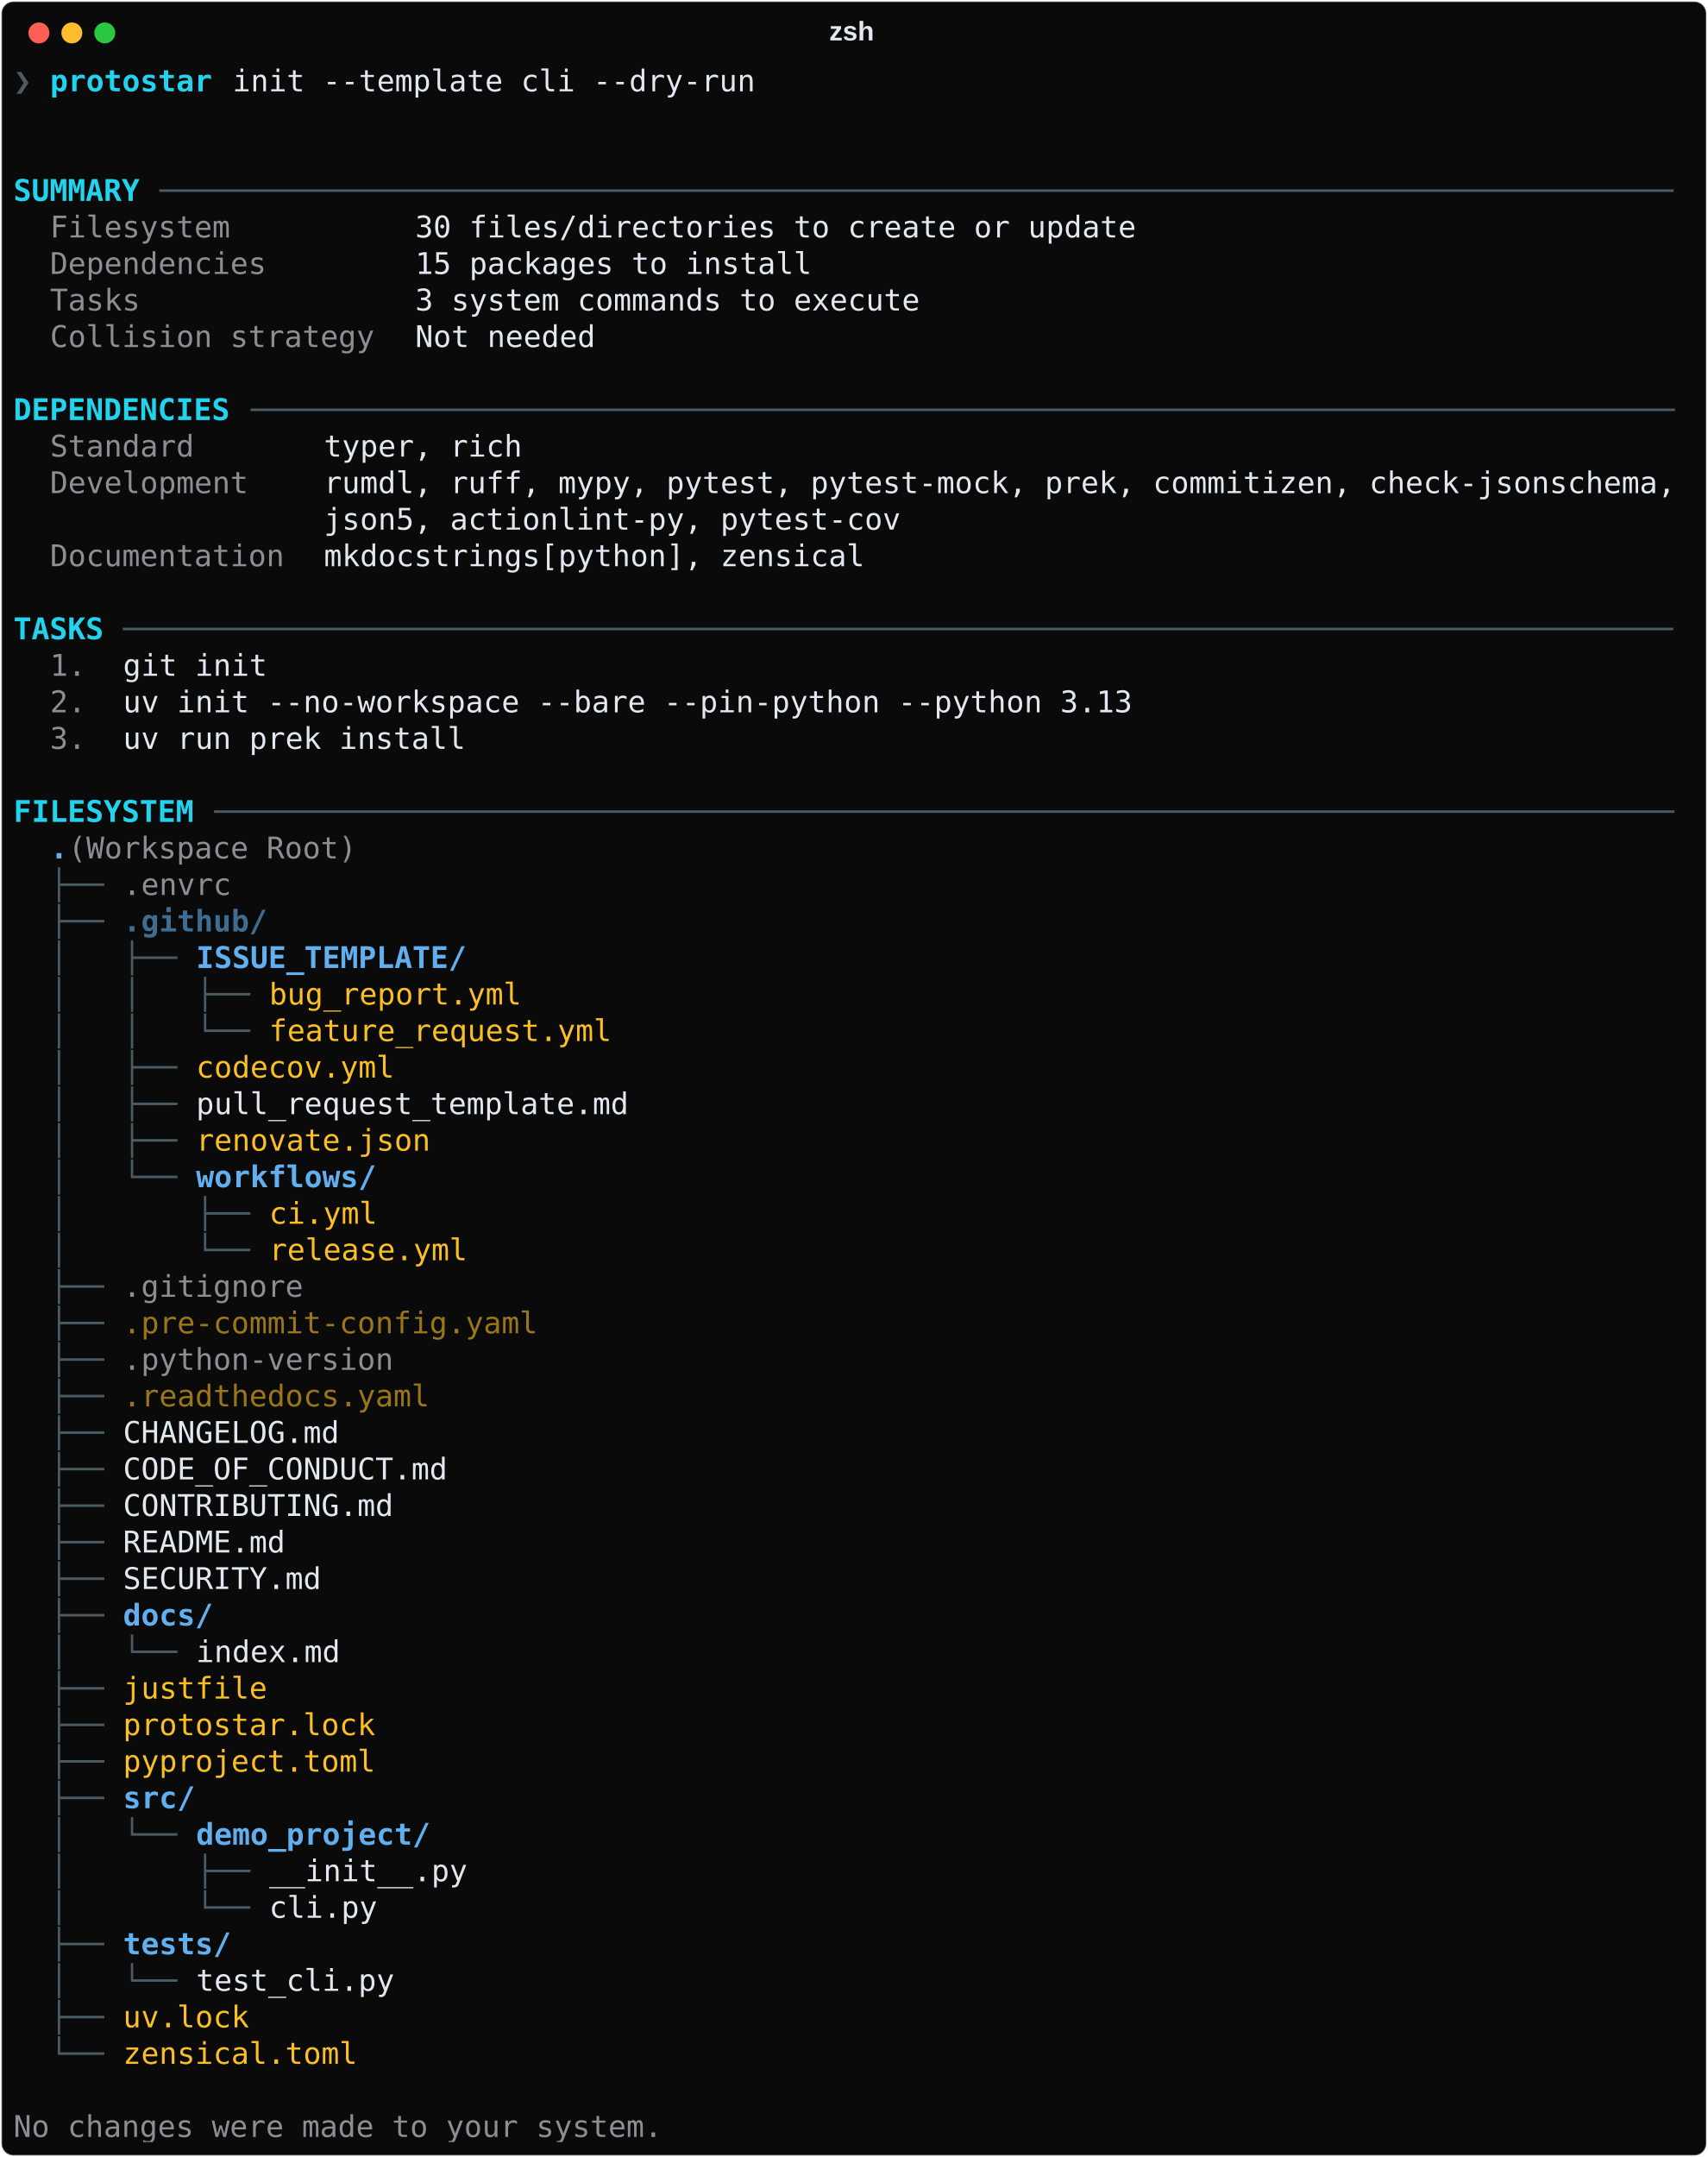
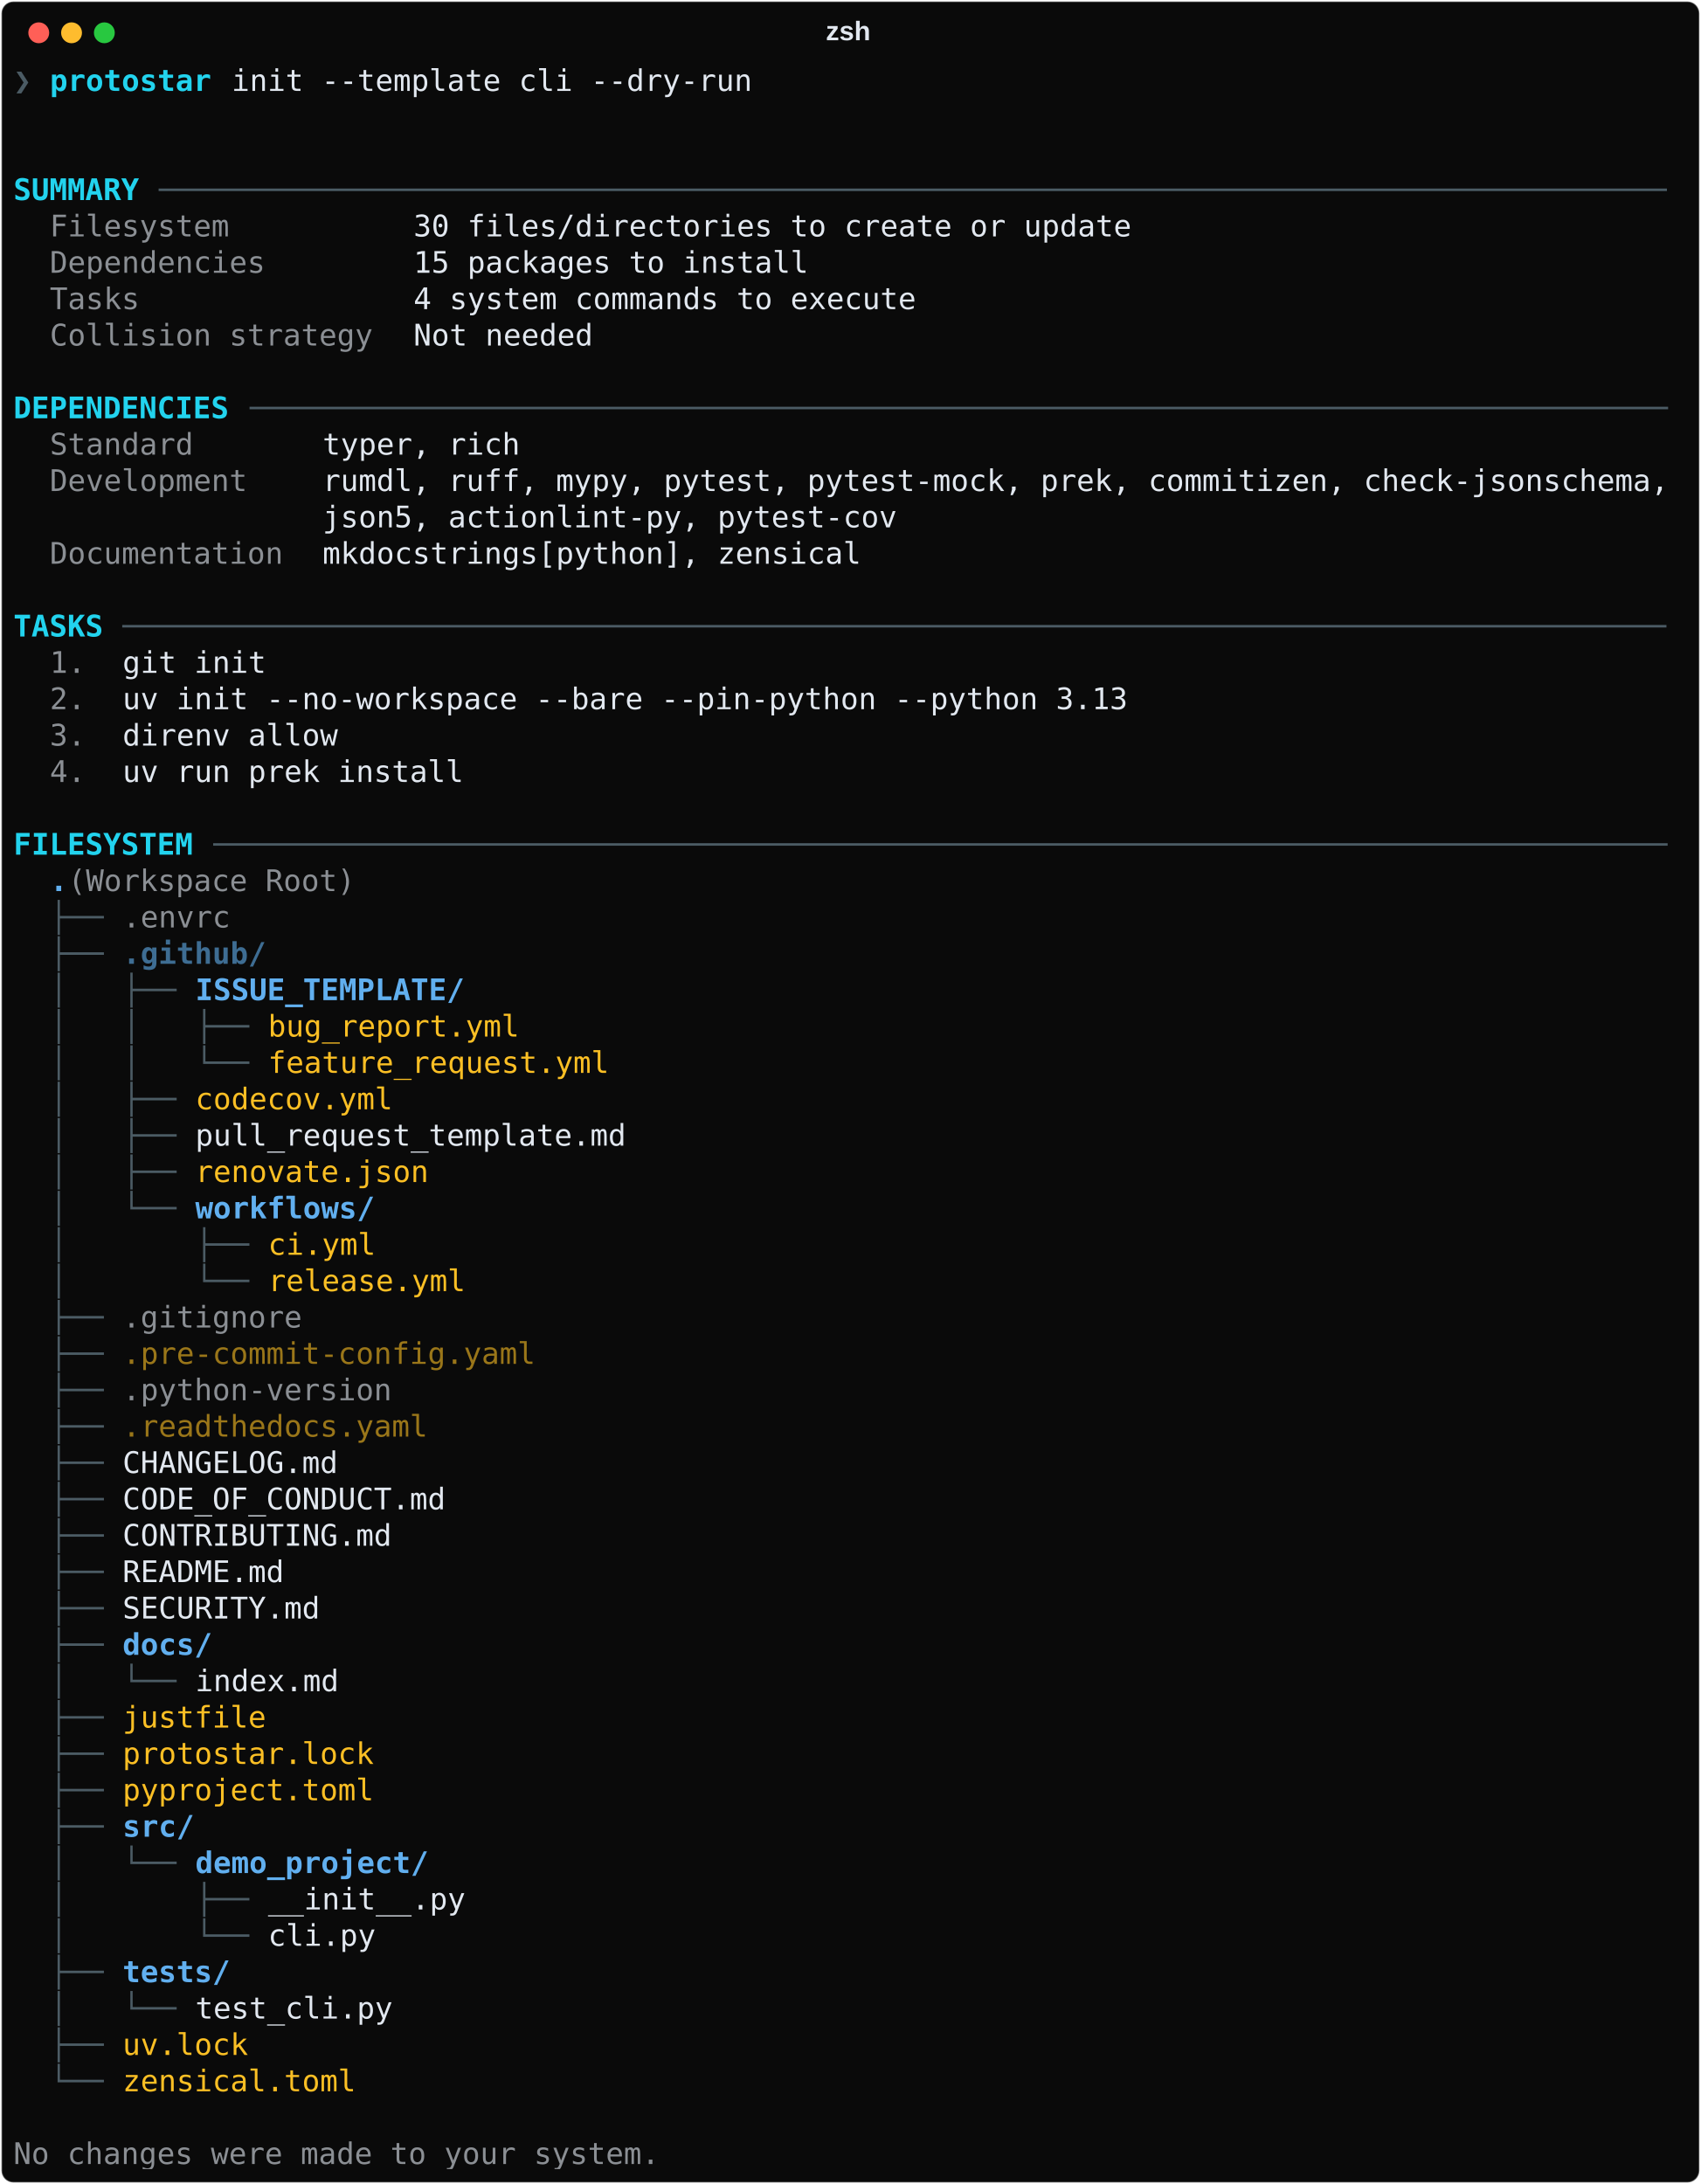
- <svg xmlns="http://www.w3.org/2000/svg" class="rich-terminal" viewBox="0 0 1141 1440.8">
+ <svg xmlns="http://www.w3.org/2000/svg" class="rich-terminal" viewBox="0 0 1141 1465.2">
  <style>

    @font-face {
        font-family: "Fira Code";
        src: local("FiraCode-Regular"),
                url("https://cdnjs.cloudflare.com/ajax/libs/firacode/6.2.0/woff2/FiraCode-Regular.woff2") format("woff2"),
                url("https://cdnjs.cloudflare.com/ajax/libs/firacode/6.2.0/woff/FiraCode-Regular.woff") format("woff");
        font-style: normal;
        font-weight: 400;
    }
    @font-face {
        font-family: "Fira Code";
        src: local("FiraCode-Bold"),
                url("https://cdnjs.cloudflare.com/ajax/libs/firacode/6.2.0/woff2/FiraCode-Bold.woff2") format("woff2"),
                url("https://cdnjs.cloudflare.com/ajax/libs/firacode/6.2.0/woff/FiraCode-Bold.woff") format("woff");
        font-style: bold;
        font-weight: 700;
    }

    .cli_dry_run-matrix {
        font-family: Fira Code, monospace;
        font-size: 20px;
        line-height: 24.4px;
        font-variant-east-asian: full-width;
    }

    .cli_dry_run-title {
        font-size: 18px;
        font-weight: bold;
        font-family: arial;
    }

    .cli_dry_run-r1 { fill: #4b5b64 }
.cli_dry_run-r2 { fill: #22d3ee;font-weight: bold }
.cli_dry_run-r3 { fill: #e2e8f0 }
.cli_dry_run-r4 { fill: #8b8f94 }
.cli_dry_run-r5 { fill: #61afef;font-weight: bold }
.cli_dry_run-r6 { fill: #3e6d93;font-weight: bold }
.cli_dry_run-r7 { fill: #fbbf24 }
.cli_dry_run-r8 { fill: #9a7619 }
    </style>
  <defs>
    <clipPath id="cli_dry_run-clip-terminal">
-       <rect x="0" y="0" width="1121.4" height="1389.8" />
+       <rect x="0" y="0" width="1121.4" height="1414.2" />
    </clipPath>
    <clipPath id="cli_dry_run-line-0">
      <rect x="0" y="1.5" width="1122.4" height="24.65" />
    </clipPath>
    <clipPath id="cli_dry_run-line-1">
      <rect x="0" y="25.9" width="1122.4" height="24.65" />
    </clipPath>
    <clipPath id="cli_dry_run-line-2">
      <rect x="0" y="50.3" width="1122.4" height="24.65" />
    </clipPath>
    <clipPath id="cli_dry_run-line-3">
      <rect x="0" y="74.7" width="1122.4" height="24.65" />
    </clipPath>
    <clipPath id="cli_dry_run-line-4">
      <rect x="0" y="99.1" width="1122.4" height="24.65" />
    </clipPath>
    <clipPath id="cli_dry_run-line-5">
      <rect x="0" y="123.5" width="1122.4" height="24.65" />
    </clipPath>
    <clipPath id="cli_dry_run-line-6">
      <rect x="0" y="147.9" width="1122.4" height="24.65" />
    </clipPath>
    <clipPath id="cli_dry_run-line-7">
      <rect x="0" y="172.3" width="1122.4" height="24.65" />
    </clipPath>
    <clipPath id="cli_dry_run-line-8">
      <rect x="0" y="196.7" width="1122.4" height="24.65" />
    </clipPath>
    <clipPath id="cli_dry_run-line-9">
      <rect x="0" y="221.1" width="1122.4" height="24.65" />
    </clipPath>
    <clipPath id="cli_dry_run-line-10">
      <rect x="0" y="245.5" width="1122.4" height="24.65" />
    </clipPath>
    <clipPath id="cli_dry_run-line-11">
      <rect x="0" y="269.9" width="1122.4" height="24.65" />
    </clipPath>
    <clipPath id="cli_dry_run-line-12">
      <rect x="0" y="294.3" width="1122.4" height="24.65" />
    </clipPath>
    <clipPath id="cli_dry_run-line-13">
      <rect x="0" y="318.7" width="1122.4" height="24.65" />
    </clipPath>
    <clipPath id="cli_dry_run-line-14">
      <rect x="0" y="343.1" width="1122.4" height="24.65" />
    </clipPath>
    <clipPath id="cli_dry_run-line-15">
      <rect x="0" y="367.5" width="1122.4" height="24.65" />
    </clipPath>
    <clipPath id="cli_dry_run-line-16">
      <rect x="0" y="391.9" width="1122.4" height="24.65" />
    </clipPath>
    <clipPath id="cli_dry_run-line-17">
      <rect x="0" y="416.3" width="1122.4" height="24.65" />
    </clipPath>
    <clipPath id="cli_dry_run-line-18">
      <rect x="0" y="440.7" width="1122.4" height="24.65" />
    </clipPath>
    <clipPath id="cli_dry_run-line-19">
      <rect x="0" y="465.1" width="1122.4" height="24.65" />
    </clipPath>
    <clipPath id="cli_dry_run-line-20">
      <rect x="0" y="489.5" width="1122.4" height="24.65" />
    </clipPath>
    <clipPath id="cli_dry_run-line-21">
      <rect x="0" y="513.9" width="1122.4" height="24.65" />
    </clipPath>
    <clipPath id="cli_dry_run-line-22">
      <rect x="0" y="538.3" width="1122.4" height="24.65" />
    </clipPath>
    <clipPath id="cli_dry_run-line-23">
      <rect x="0" y="562.7" width="1122.4" height="24.65" />
    </clipPath>
    <clipPath id="cli_dry_run-line-24">
      <rect x="0" y="587.1" width="1122.4" height="24.65" />
    </clipPath>
    <clipPath id="cli_dry_run-line-25">
      <rect x="0" y="611.5" width="1122.4" height="24.65" />
    </clipPath>
    <clipPath id="cli_dry_run-line-26">
      <rect x="0" y="635.9" width="1122.4" height="24.65" />
    </clipPath>
    <clipPath id="cli_dry_run-line-27">
      <rect x="0" y="660.3" width="1122.4" height="24.65" />
    </clipPath>
    <clipPath id="cli_dry_run-line-28">
      <rect x="0" y="684.7" width="1122.4" height="24.65" />
    </clipPath>
    <clipPath id="cli_dry_run-line-29">
      <rect x="0" y="709.1" width="1122.4" height="24.65" />
    </clipPath>
    <clipPath id="cli_dry_run-line-30">
      <rect x="0" y="733.5" width="1122.4" height="24.65" />
    </clipPath>
    <clipPath id="cli_dry_run-line-31">
      <rect x="0" y="757.9" width="1122.4" height="24.65" />
    </clipPath>
    <clipPath id="cli_dry_run-line-32">
      <rect x="0" y="782.3" width="1122.4" height="24.65" />
    </clipPath>
    <clipPath id="cli_dry_run-line-33">
      <rect x="0" y="806.7" width="1122.4" height="24.65" />
    </clipPath>
    <clipPath id="cli_dry_run-line-34">
      <rect x="0" y="831.1" width="1122.4" height="24.65" />
    </clipPath>
    <clipPath id="cli_dry_run-line-35">
      <rect x="0" y="855.5" width="1122.4" height="24.65" />
    </clipPath>
    <clipPath id="cli_dry_run-line-36">
      <rect x="0" y="879.9" width="1122.4" height="24.65" />
    </clipPath>
    <clipPath id="cli_dry_run-line-37">
      <rect x="0" y="904.3" width="1122.4" height="24.65" />
    </clipPath>
    <clipPath id="cli_dry_run-line-38">
      <rect x="0" y="928.7" width="1122.4" height="24.65" />
    </clipPath>
    <clipPath id="cli_dry_run-line-39">
      <rect x="0" y="953.1" width="1122.4" height="24.65" />
    </clipPath>
    <clipPath id="cli_dry_run-line-40">
      <rect x="0" y="977.5" width="1122.4" height="24.65" />
    </clipPath>
    <clipPath id="cli_dry_run-line-41">
      <rect x="0" y="1001.9" width="1122.4" height="24.65" />
    </clipPath>
    <clipPath id="cli_dry_run-line-42">
      <rect x="0" y="1026.3" width="1122.4" height="24.65" />
    </clipPath>
    <clipPath id="cli_dry_run-line-43">
      <rect x="0" y="1050.7" width="1122.4" height="24.65" />
    </clipPath>
    <clipPath id="cli_dry_run-line-44">
      <rect x="0" y="1075.1" width="1122.4" height="24.65" />
    </clipPath>
    <clipPath id="cli_dry_run-line-45">
      <rect x="0" y="1099.5" width="1122.4" height="24.65" />
    </clipPath>
    <clipPath id="cli_dry_run-line-46">
      <rect x="0" y="1123.9" width="1122.4" height="24.65" />
    </clipPath>
    <clipPath id="cli_dry_run-line-47">
      <rect x="0" y="1148.3" width="1122.4" height="24.65" />
    </clipPath>
    <clipPath id="cli_dry_run-line-48">
      <rect x="0" y="1172.7" width="1122.4" height="24.65" />
    </clipPath>
    <clipPath id="cli_dry_run-line-49">
      <rect x="0" y="1197.1" width="1122.4" height="24.65" />
    </clipPath>
    <clipPath id="cli_dry_run-line-50">
      <rect x="0" y="1221.5" width="1122.4" height="24.65" />
    </clipPath>
    <clipPath id="cli_dry_run-line-51">
      <rect x="0" y="1245.9" width="1122.4" height="24.65" />
    </clipPath>
    <clipPath id="cli_dry_run-line-52">
      <rect x="0" y="1270.3" width="1122.4" height="24.65" />
    </clipPath>
    <clipPath id="cli_dry_run-line-53">
      <rect x="0" y="1294.7" width="1122.4" height="24.65" />
    </clipPath>
    <clipPath id="cli_dry_run-line-54">
      <rect x="0" y="1319.1" width="1122.4" height="24.65" />
    </clipPath>
    <clipPath id="cli_dry_run-line-55">
      <rect x="0" y="1343.5" width="1122.4" height="24.65" />
    </clipPath>
+     <clipPath id="cli_dry_run-line-56">
+       <rect x="0" y="1367.9" width="1122.4" height="24.65" />
+     </clipPath>
  </defs>
-   <rect fill="#0a0a0a" stroke="rgba(255,255,255,0.35)" stroke-width="1" x="1" y="1" width="1139" height="1438.8" rx="8" />
+   <rect fill="#0a0a0a" stroke="rgba(255,255,255,0.35)" stroke-width="1" x="1" y="1" width="1139" height="1463.2" rx="8" />
  <text class="cli_dry_run-title" fill="#e2e8f0" text-anchor="middle" x="569" y="27">zsh</text>
  <g transform="translate(26,22)">
    <circle cx="0" cy="0" r="7" fill="#ff5f57" />
    <circle cx="22" cy="0" r="7" fill="#febc2e" />
    <circle cx="44" cy="0" r="7" fill="#28c840" />
  </g>
  <g transform="translate(9, 41)" clip-path="url(#cli_dry_run-clip-terminal)">
    <g class="cli_dry_run-matrix">
      <text class="cli_dry_run-r1" x="0" y="20" textLength="24.4" clip-path="url(#cli_dry_run-line-0)">❯ </text>
      <text class="cli_dry_run-r2" x="24.4" y="20" textLength="122" clip-path="url(#cli_dry_run-line-0)">protostar </text>
      <text class="cli_dry_run-r3" x="146.4" y="20" textLength="353.8" clip-path="url(#cli_dry_run-line-0)">init --template cli --dry-run</text>
      <text class="cli_dry_run-r3" x="1122.4" y="20" textLength="12.2" clip-path="url(#cli_dry_run-line-0)">
</text>
      <text class="cli_dry_run-r3" x="1122.4" y="44.4" textLength="12.2" clip-path="url(#cli_dry_run-line-1)">
</text>
      <text class="cli_dry_run-r3" x="1122.4" y="68.8" textLength="12.2" clip-path="url(#cli_dry_run-line-2)">
</text>
      <text class="cli_dry_run-r2" x="0" y="93.2" textLength="85.4" clip-path="url(#cli_dry_run-line-3)">SUMMARY</text>
      <text class="cli_dry_run-r1" x="97.6" y="93.2" textLength="1024.8" clip-path="url(#cli_dry_run-line-3)">────────────────────────────────────────────────────────────────────────────────────</text>
      <text class="cli_dry_run-r3" x="1122.4" y="93.2" textLength="12.2" clip-path="url(#cli_dry_run-line-3)">
</text>
      <text class="cli_dry_run-r4" x="24.4" y="117.6" textLength="219.6" clip-path="url(#cli_dry_run-line-4)">Filesystem        </text>
      <text class="cli_dry_run-r3" x="268.4" y="117.6" textLength="488" clip-path="url(#cli_dry_run-line-4)">30 files/directories to create or update</text>
      <text class="cli_dry_run-r3" x="1122.4" y="117.6" textLength="12.2" clip-path="url(#cli_dry_run-line-4)">
</text>
      <text class="cli_dry_run-r4" x="24.4" y="142" textLength="219.6" clip-path="url(#cli_dry_run-line-5)">Dependencies      </text>
      <text class="cli_dry_run-r3" x="268.4" y="142" textLength="488" clip-path="url(#cli_dry_run-line-5)">15 packages to install                  </text>
      <text class="cli_dry_run-r3" x="1122.4" y="142" textLength="12.2" clip-path="url(#cli_dry_run-line-5)">
</text>
      <text class="cli_dry_run-r4" x="24.4" y="166.4" textLength="219.6" clip-path="url(#cli_dry_run-line-6)">Tasks             </text>
-       <text class="cli_dry_run-r3" x="268.4" y="166.4" textLength="488" clip-path="url(#cli_dry_run-line-6)">3 system commands to execute            </text>
+       <text class="cli_dry_run-r3" x="268.4" y="166.4" textLength="488" clip-path="url(#cli_dry_run-line-6)">4 system commands to execute            </text>
      <text class="cli_dry_run-r3" x="1122.4" y="166.4" textLength="12.2" clip-path="url(#cli_dry_run-line-6)">
</text>
      <text class="cli_dry_run-r4" x="24.4" y="190.8" textLength="219.6" clip-path="url(#cli_dry_run-line-7)">Collision strategy</text>
      <text class="cli_dry_run-r3" x="268.4" y="190.8" textLength="488" clip-path="url(#cli_dry_run-line-7)">Not needed                              </text>
      <text class="cli_dry_run-r3" x="1122.4" y="190.8" textLength="12.2" clip-path="url(#cli_dry_run-line-7)">
</text>
      <text class="cli_dry_run-r3" x="1122.4" y="215.2" textLength="12.2" clip-path="url(#cli_dry_run-line-8)">
</text>
      <text class="cli_dry_run-r2" x="0" y="239.6" textLength="146.4" clip-path="url(#cli_dry_run-line-9)">DEPENDENCIES</text>
      <text class="cli_dry_run-r1" x="158.6" y="239.6" textLength="963.8" clip-path="url(#cli_dry_run-line-9)">───────────────────────────────────────────────────────────────────────────────</text>
      <text class="cli_dry_run-r3" x="1122.4" y="239.6" textLength="12.2" clip-path="url(#cli_dry_run-line-9)">
</text>
      <text class="cli_dry_run-r4" x="24.4" y="264" textLength="158.6" clip-path="url(#cli_dry_run-line-10)">Standard     </text>
      <text class="cli_dry_run-r3" x="207.4" y="264" textLength="915" clip-path="url(#cli_dry_run-line-10)">typer, rich                                                                </text>
      <text class="cli_dry_run-r3" x="1122.4" y="264" textLength="12.2" clip-path="url(#cli_dry_run-line-10)">
</text>
      <text class="cli_dry_run-r4" x="24.4" y="288.4" textLength="158.6" clip-path="url(#cli_dry_run-line-11)">Development  </text>
      <text class="cli_dry_run-r3" x="207.4" y="288.4" textLength="915" clip-path="url(#cli_dry_run-line-11)">rumdl, ruff, mypy, pytest, pytest-mock, prek, commitizen, check-jsonschema,</text>
      <text class="cli_dry_run-r3" x="1122.4" y="288.4" textLength="12.2" clip-path="url(#cli_dry_run-line-11)">
</text>
      <text class="cli_dry_run-r3" x="207.4" y="312.8" textLength="915" clip-path="url(#cli_dry_run-line-12)">json5, actionlint-py, pytest-cov                                           </text>
      <text class="cli_dry_run-r3" x="1122.4" y="312.8" textLength="12.2" clip-path="url(#cli_dry_run-line-12)">
</text>
      <text class="cli_dry_run-r4" x="24.4" y="337.2" textLength="158.6" clip-path="url(#cli_dry_run-line-13)">Documentation</text>
      <text class="cli_dry_run-r3" x="207.4" y="337.2" textLength="915" clip-path="url(#cli_dry_run-line-13)">mkdocstrings[python], zensical                                             </text>
      <text class="cli_dry_run-r3" x="1122.4" y="337.2" textLength="12.2" clip-path="url(#cli_dry_run-line-13)">
</text>
      <text class="cli_dry_run-r3" x="1122.4" y="361.6" textLength="12.2" clip-path="url(#cli_dry_run-line-14)">
</text>
      <text class="cli_dry_run-r2" x="0" y="386" textLength="61" clip-path="url(#cli_dry_run-line-15)">TASKS</text>
      <text class="cli_dry_run-r1" x="73.2" y="386" textLength="1049.2" clip-path="url(#cli_dry_run-line-15)">──────────────────────────────────────────────────────────────────────────────────────</text>
      <text class="cli_dry_run-r3" x="1122.4" y="386" textLength="12.2" clip-path="url(#cli_dry_run-line-15)">
</text>
      <text class="cli_dry_run-r4" x="24.4" y="410.4" textLength="24.4" clip-path="url(#cli_dry_run-line-16)">1.</text>
      <text class="cli_dry_run-r3" x="73.2" y="410.4" textLength="683.2" clip-path="url(#cli_dry_run-line-16)">git init                                                </text>
      <text class="cli_dry_run-r3" x="1122.4" y="410.4" textLength="12.2" clip-path="url(#cli_dry_run-line-16)">
</text>
      <text class="cli_dry_run-r4" x="24.4" y="434.8" textLength="24.4" clip-path="url(#cli_dry_run-line-17)">2.</text>
      <text class="cli_dry_run-r3" x="73.2" y="434.8" textLength="683.2" clip-path="url(#cli_dry_run-line-17)">uv init --no-workspace --bare --pin-python --python 3.13</text>
      <text class="cli_dry_run-r3" x="1122.4" y="434.8" textLength="12.2" clip-path="url(#cli_dry_run-line-17)">
</text>
      <text class="cli_dry_run-r4" x="24.4" y="459.2" textLength="24.4" clip-path="url(#cli_dry_run-line-18)">3.</text>
-       <text class="cli_dry_run-r3" x="73.2" y="459.2" textLength="683.2" clip-path="url(#cli_dry_run-line-18)">uv run prek install                                     </text>
+       <text class="cli_dry_run-r3" x="73.2" y="459.2" textLength="683.2" clip-path="url(#cli_dry_run-line-18)">direnv allow                                            </text>
      <text class="cli_dry_run-r3" x="1122.4" y="459.2" textLength="12.2" clip-path="url(#cli_dry_run-line-18)">
</text>
+       <text class="cli_dry_run-r4" x="24.4" y="483.6" textLength="24.4" clip-path="url(#cli_dry_run-line-19)">4.</text>
+       <text class="cli_dry_run-r3" x="73.2" y="483.6" textLength="683.2" clip-path="url(#cli_dry_run-line-19)">uv run prek install                                     </text>
      <text class="cli_dry_run-r3" x="1122.4" y="483.6" textLength="12.2" clip-path="url(#cli_dry_run-line-19)">
</text>
-       <text class="cli_dry_run-r2" x="0" y="508" textLength="122" clip-path="url(#cli_dry_run-line-20)">FILESYSTEM</text>
-       <text class="cli_dry_run-r1" x="134.2" y="508" textLength="988.2" clip-path="url(#cli_dry_run-line-20)">─────────────────────────────────────────────────────────────────────────────────</text>
      <text class="cli_dry_run-r3" x="1122.4" y="508" textLength="12.2" clip-path="url(#cli_dry_run-line-20)">
</text>
-       <text class="cli_dry_run-r5" x="24.4" y="532.4" textLength="12.2" clip-path="url(#cli_dry_run-line-21)">.</text>
-       <text class="cli_dry_run-r4" x="36.6" y="532.4" textLength="207.4" clip-path="url(#cli_dry_run-line-21)"> (Workspace Root)</text>
+       <text class="cli_dry_run-r2" x="0" y="532.4" textLength="122" clip-path="url(#cli_dry_run-line-21)">FILESYSTEM</text>
+       <text class="cli_dry_run-r1" x="134.2" y="532.4" textLength="988.2" clip-path="url(#cli_dry_run-line-21)">─────────────────────────────────────────────────────────────────────────────────</text>
      <text class="cli_dry_run-r3" x="1122.4" y="532.4" textLength="12.2" clip-path="url(#cli_dry_run-line-21)">
</text>
-       <text class="cli_dry_run-r1" x="24.4" y="556.8" textLength="48.8" clip-path="url(#cli_dry_run-line-22)">├── </text>
-       <text class="cli_dry_run-r4" x="73.2" y="556.8" textLength="73.2" clip-path="url(#cli_dry_run-line-22)">.envrc</text>
+       <text class="cli_dry_run-r5" x="24.4" y="556.8" textLength="12.2" clip-path="url(#cli_dry_run-line-22)">.</text>
+       <text class="cli_dry_run-r4" x="36.6" y="556.8" textLength="207.4" clip-path="url(#cli_dry_run-line-22)"> (Workspace Root)</text>
      <text class="cli_dry_run-r3" x="1122.4" y="556.8" textLength="12.2" clip-path="url(#cli_dry_run-line-22)">
</text>
      <text class="cli_dry_run-r1" x="24.4" y="581.2" textLength="48.8" clip-path="url(#cli_dry_run-line-23)">├── </text>
-       <text class="cli_dry_run-r6" x="73.2" y="581.2" textLength="97.6" clip-path="url(#cli_dry_run-line-23)">.github/</text>
+       <text class="cli_dry_run-r4" x="73.2" y="581.2" textLength="73.2" clip-path="url(#cli_dry_run-line-23)">.envrc</text>
      <text class="cli_dry_run-r3" x="1122.4" y="581.2" textLength="12.2" clip-path="url(#cli_dry_run-line-23)">
</text>
-       <text class="cli_dry_run-r1" x="24.4" y="605.6" textLength="48.8" clip-path="url(#cli_dry_run-line-24)">│   </text>
-       <text class="cli_dry_run-r1" x="73.2" y="605.6" textLength="48.8" clip-path="url(#cli_dry_run-line-24)">├── </text>
-       <text class="cli_dry_run-r5" x="122" y="605.6" textLength="183" clip-path="url(#cli_dry_run-line-24)">ISSUE_TEMPLATE/</text>
+       <text class="cli_dry_run-r1" x="24.4" y="605.6" textLength="48.8" clip-path="url(#cli_dry_run-line-24)">├── </text>
+       <text class="cli_dry_run-r6" x="73.2" y="605.6" textLength="97.6" clip-path="url(#cli_dry_run-line-24)">.github/</text>
      <text class="cli_dry_run-r3" x="1122.4" y="605.6" textLength="12.2" clip-path="url(#cli_dry_run-line-24)">
</text>
      <text class="cli_dry_run-r1" x="24.4" y="630" textLength="48.8" clip-path="url(#cli_dry_run-line-25)">│   </text>
-       <text class="cli_dry_run-r1" x="73.2" y="630" textLength="48.8" clip-path="url(#cli_dry_run-line-25)">│   </text>
-       <text class="cli_dry_run-r1" x="122" y="630" textLength="48.8" clip-path="url(#cli_dry_run-line-25)">├── </text>
-       <text class="cli_dry_run-r7" x="170.8" y="630" textLength="170.8" clip-path="url(#cli_dry_run-line-25)">bug_report.yml</text>
+       <text class="cli_dry_run-r1" x="73.2" y="630" textLength="48.8" clip-path="url(#cli_dry_run-line-25)">├── </text>
+       <text class="cli_dry_run-r5" x="122" y="630" textLength="183" clip-path="url(#cli_dry_run-line-25)">ISSUE_TEMPLATE/</text>
      <text class="cli_dry_run-r3" x="1122.4" y="630" textLength="12.2" clip-path="url(#cli_dry_run-line-25)">
</text>
      <text class="cli_dry_run-r1" x="24.4" y="654.4" textLength="48.8" clip-path="url(#cli_dry_run-line-26)">│   </text>
      <text class="cli_dry_run-r1" x="73.2" y="654.4" textLength="48.8" clip-path="url(#cli_dry_run-line-26)">│   </text>
-       <text class="cli_dry_run-r1" x="122" y="654.4" textLength="48.8" clip-path="url(#cli_dry_run-line-26)">└── </text>
-       <text class="cli_dry_run-r7" x="170.8" y="654.4" textLength="231.8" clip-path="url(#cli_dry_run-line-26)">feature_request.yml</text>
+       <text class="cli_dry_run-r1" x="122" y="654.4" textLength="48.8" clip-path="url(#cli_dry_run-line-26)">├── </text>
+       <text class="cli_dry_run-r7" x="170.8" y="654.4" textLength="170.8" clip-path="url(#cli_dry_run-line-26)">bug_report.yml</text>
      <text class="cli_dry_run-r3" x="1122.4" y="654.4" textLength="12.2" clip-path="url(#cli_dry_run-line-26)">
</text>
      <text class="cli_dry_run-r1" x="24.4" y="678.8" textLength="48.8" clip-path="url(#cli_dry_run-line-27)">│   </text>
-       <text class="cli_dry_run-r1" x="73.2" y="678.8" textLength="48.8" clip-path="url(#cli_dry_run-line-27)">├── </text>
-       <text class="cli_dry_run-r7" x="122" y="678.8" textLength="134.2" clip-path="url(#cli_dry_run-line-27)">codecov.yml</text>
+       <text class="cli_dry_run-r1" x="73.2" y="678.8" textLength="48.8" clip-path="url(#cli_dry_run-line-27)">│   </text>
+       <text class="cli_dry_run-r1" x="122" y="678.8" textLength="48.8" clip-path="url(#cli_dry_run-line-27)">└── </text>
+       <text class="cli_dry_run-r7" x="170.8" y="678.8" textLength="231.8" clip-path="url(#cli_dry_run-line-27)">feature_request.yml</text>
      <text class="cli_dry_run-r3" x="1122.4" y="678.8" textLength="12.2" clip-path="url(#cli_dry_run-line-27)">
</text>
      <text class="cli_dry_run-r1" x="24.4" y="703.2" textLength="48.8" clip-path="url(#cli_dry_run-line-28)">│   </text>
      <text class="cli_dry_run-r1" x="73.2" y="703.2" textLength="48.8" clip-path="url(#cli_dry_run-line-28)">├── </text>
-       <text class="cli_dry_run-r3" x="122" y="703.2" textLength="292.8" clip-path="url(#cli_dry_run-line-28)">pull_request_template.md</text>
+       <text class="cli_dry_run-r7" x="122" y="703.2" textLength="134.2" clip-path="url(#cli_dry_run-line-28)">codecov.yml</text>
      <text class="cli_dry_run-r3" x="1122.4" y="703.2" textLength="12.2" clip-path="url(#cli_dry_run-line-28)">
</text>
      <text class="cli_dry_run-r1" x="24.4" y="727.6" textLength="48.8" clip-path="url(#cli_dry_run-line-29)">│   </text>
      <text class="cli_dry_run-r1" x="73.2" y="727.6" textLength="48.8" clip-path="url(#cli_dry_run-line-29)">├── </text>
-       <text class="cli_dry_run-r7" x="122" y="727.6" textLength="158.6" clip-path="url(#cli_dry_run-line-29)">renovate.json</text>
+       <text class="cli_dry_run-r3" x="122" y="727.6" textLength="292.8" clip-path="url(#cli_dry_run-line-29)">pull_request_template.md</text>
      <text class="cli_dry_run-r3" x="1122.4" y="727.6" textLength="12.2" clip-path="url(#cli_dry_run-line-29)">
</text>
      <text class="cli_dry_run-r1" x="24.4" y="752" textLength="48.8" clip-path="url(#cli_dry_run-line-30)">│   </text>
-       <text class="cli_dry_run-r1" x="73.2" y="752" textLength="48.8" clip-path="url(#cli_dry_run-line-30)">└── </text>
-       <text class="cli_dry_run-r5" x="122" y="752" textLength="122" clip-path="url(#cli_dry_run-line-30)">workflows/</text>
+       <text class="cli_dry_run-r1" x="73.2" y="752" textLength="48.8" clip-path="url(#cli_dry_run-line-30)">├── </text>
+       <text class="cli_dry_run-r7" x="122" y="752" textLength="158.6" clip-path="url(#cli_dry_run-line-30)">renovate.json</text>
      <text class="cli_dry_run-r3" x="1122.4" y="752" textLength="12.2" clip-path="url(#cli_dry_run-line-30)">
</text>
      <text class="cli_dry_run-r1" x="24.4" y="776.4" textLength="48.8" clip-path="url(#cli_dry_run-line-31)">│   </text>
-       <text class="cli_dry_run-r1" x="122" y="776.4" textLength="48.8" clip-path="url(#cli_dry_run-line-31)">├── </text>
-       <text class="cli_dry_run-r7" x="170.8" y="776.4" textLength="73.2" clip-path="url(#cli_dry_run-line-31)">ci.yml</text>
+       <text class="cli_dry_run-r1" x="73.2" y="776.4" textLength="48.8" clip-path="url(#cli_dry_run-line-31)">└── </text>
+       <text class="cli_dry_run-r5" x="122" y="776.4" textLength="122" clip-path="url(#cli_dry_run-line-31)">workflows/</text>
      <text class="cli_dry_run-r3" x="1122.4" y="776.4" textLength="12.2" clip-path="url(#cli_dry_run-line-31)">
</text>
      <text class="cli_dry_run-r1" x="24.4" y="800.8" textLength="48.8" clip-path="url(#cli_dry_run-line-32)">│   </text>
-       <text class="cli_dry_run-r1" x="122" y="800.8" textLength="48.8" clip-path="url(#cli_dry_run-line-32)">└── </text>
-       <text class="cli_dry_run-r7" x="170.8" y="800.8" textLength="134.2" clip-path="url(#cli_dry_run-line-32)">release.yml</text>
+       <text class="cli_dry_run-r1" x="122" y="800.8" textLength="48.8" clip-path="url(#cli_dry_run-line-32)">├── </text>
+       <text class="cli_dry_run-r7" x="170.8" y="800.8" textLength="73.2" clip-path="url(#cli_dry_run-line-32)">ci.yml</text>
      <text class="cli_dry_run-r3" x="1122.4" y="800.8" textLength="12.2" clip-path="url(#cli_dry_run-line-32)">
</text>
-       <text class="cli_dry_run-r1" x="24.4" y="825.2" textLength="48.8" clip-path="url(#cli_dry_run-line-33)">├── </text>
-       <text class="cli_dry_run-r4" x="73.2" y="825.2" textLength="122" clip-path="url(#cli_dry_run-line-33)">.gitignore</text>
+       <text class="cli_dry_run-r1" x="24.4" y="825.2" textLength="48.8" clip-path="url(#cli_dry_run-line-33)">│   </text>
+       <text class="cli_dry_run-r1" x="122" y="825.2" textLength="48.8" clip-path="url(#cli_dry_run-line-33)">└── </text>
+       <text class="cli_dry_run-r7" x="170.8" y="825.2" textLength="134.2" clip-path="url(#cli_dry_run-line-33)">release.yml</text>
      <text class="cli_dry_run-r3" x="1122.4" y="825.2" textLength="12.2" clip-path="url(#cli_dry_run-line-33)">
</text>
      <text class="cli_dry_run-r1" x="24.4" y="849.6" textLength="48.8" clip-path="url(#cli_dry_run-line-34)">├── </text>
-       <text class="cli_dry_run-r8" x="73.2" y="849.6" textLength="280.6" clip-path="url(#cli_dry_run-line-34)">.pre-commit-config.yaml</text>
+       <text class="cli_dry_run-r4" x="73.2" y="849.6" textLength="122" clip-path="url(#cli_dry_run-line-34)">.gitignore</text>
      <text class="cli_dry_run-r3" x="1122.4" y="849.6" textLength="12.2" clip-path="url(#cli_dry_run-line-34)">
</text>
      <text class="cli_dry_run-r1" x="24.4" y="874" textLength="48.8" clip-path="url(#cli_dry_run-line-35)">├── </text>
-       <text class="cli_dry_run-r4" x="73.2" y="874" textLength="183" clip-path="url(#cli_dry_run-line-35)">.python-version</text>
+       <text class="cli_dry_run-r8" x="73.2" y="874" textLength="280.6" clip-path="url(#cli_dry_run-line-35)">.pre-commit-config.yaml</text>
      <text class="cli_dry_run-r3" x="1122.4" y="874" textLength="12.2" clip-path="url(#cli_dry_run-line-35)">
</text>
      <text class="cli_dry_run-r1" x="24.4" y="898.4" textLength="48.8" clip-path="url(#cli_dry_run-line-36)">├── </text>
-       <text class="cli_dry_run-r8" x="73.2" y="898.4" textLength="207.4" clip-path="url(#cli_dry_run-line-36)">.readthedocs.yaml</text>
+       <text class="cli_dry_run-r4" x="73.2" y="898.4" textLength="183" clip-path="url(#cli_dry_run-line-36)">.python-version</text>
      <text class="cli_dry_run-r3" x="1122.4" y="898.4" textLength="12.2" clip-path="url(#cli_dry_run-line-36)">
</text>
      <text class="cli_dry_run-r1" x="24.4" y="922.8" textLength="48.8" clip-path="url(#cli_dry_run-line-37)">├── </text>
-       <text class="cli_dry_run-r3" x="73.2" y="922.8" textLength="146.4" clip-path="url(#cli_dry_run-line-37)">CHANGELOG.md</text>
+       <text class="cli_dry_run-r8" x="73.2" y="922.8" textLength="207.4" clip-path="url(#cli_dry_run-line-37)">.readthedocs.yaml</text>
      <text class="cli_dry_run-r3" x="1122.4" y="922.8" textLength="12.2" clip-path="url(#cli_dry_run-line-37)">
</text>
      <text class="cli_dry_run-r1" x="24.4" y="947.2" textLength="48.8" clip-path="url(#cli_dry_run-line-38)">├── </text>
-       <text class="cli_dry_run-r3" x="73.2" y="947.2" textLength="219.6" clip-path="url(#cli_dry_run-line-38)">CODE_OF_CONDUCT.md</text>
+       <text class="cli_dry_run-r3" x="73.2" y="947.2" textLength="146.4" clip-path="url(#cli_dry_run-line-38)">CHANGELOG.md</text>
      <text class="cli_dry_run-r3" x="1122.4" y="947.2" textLength="12.2" clip-path="url(#cli_dry_run-line-38)">
</text>
      <text class="cli_dry_run-r1" x="24.4" y="971.6" textLength="48.8" clip-path="url(#cli_dry_run-line-39)">├── </text>
-       <text class="cli_dry_run-r3" x="73.2" y="971.6" textLength="183" clip-path="url(#cli_dry_run-line-39)">CONTRIBUTING.md</text>
+       <text class="cli_dry_run-r3" x="73.2" y="971.6" textLength="219.6" clip-path="url(#cli_dry_run-line-39)">CODE_OF_CONDUCT.md</text>
      <text class="cli_dry_run-r3" x="1122.4" y="971.6" textLength="12.2" clip-path="url(#cli_dry_run-line-39)">
</text>
      <text class="cli_dry_run-r1" x="24.4" y="996" textLength="48.8" clip-path="url(#cli_dry_run-line-40)">├── </text>
-       <text class="cli_dry_run-r3" x="73.2" y="996" textLength="109.8" clip-path="url(#cli_dry_run-line-40)">README.md</text>
+       <text class="cli_dry_run-r3" x="73.2" y="996" textLength="183" clip-path="url(#cli_dry_run-line-40)">CONTRIBUTING.md</text>
      <text class="cli_dry_run-r3" x="1122.4" y="996" textLength="12.2" clip-path="url(#cli_dry_run-line-40)">
</text>
      <text class="cli_dry_run-r1" x="24.4" y="1020.4" textLength="48.8" clip-path="url(#cli_dry_run-line-41)">├── </text>
-       <text class="cli_dry_run-r3" x="73.2" y="1020.4" textLength="134.2" clip-path="url(#cli_dry_run-line-41)">SECURITY.md</text>
+       <text class="cli_dry_run-r3" x="73.2" y="1020.4" textLength="109.8" clip-path="url(#cli_dry_run-line-41)">README.md</text>
      <text class="cli_dry_run-r3" x="1122.4" y="1020.4" textLength="12.2" clip-path="url(#cli_dry_run-line-41)">
</text>
      <text class="cli_dry_run-r1" x="24.4" y="1044.8" textLength="48.8" clip-path="url(#cli_dry_run-line-42)">├── </text>
-       <text class="cli_dry_run-r5" x="73.2" y="1044.8" textLength="61" clip-path="url(#cli_dry_run-line-42)">docs/</text>
+       <text class="cli_dry_run-r3" x="73.2" y="1044.8" textLength="134.2" clip-path="url(#cli_dry_run-line-42)">SECURITY.md</text>
      <text class="cli_dry_run-r3" x="1122.4" y="1044.8" textLength="12.2" clip-path="url(#cli_dry_run-line-42)">
</text>
-       <text class="cli_dry_run-r1" x="24.4" y="1069.2" textLength="48.8" clip-path="url(#cli_dry_run-line-43)">│   </text>
-       <text class="cli_dry_run-r1" x="73.2" y="1069.2" textLength="48.8" clip-path="url(#cli_dry_run-line-43)">└── </text>
-       <text class="cli_dry_run-r3" x="122" y="1069.2" textLength="97.6" clip-path="url(#cli_dry_run-line-43)">index.md</text>
+       <text class="cli_dry_run-r1" x="24.4" y="1069.2" textLength="48.8" clip-path="url(#cli_dry_run-line-43)">├── </text>
+       <text class="cli_dry_run-r5" x="73.2" y="1069.2" textLength="61" clip-path="url(#cli_dry_run-line-43)">docs/</text>
      <text class="cli_dry_run-r3" x="1122.4" y="1069.2" textLength="12.2" clip-path="url(#cli_dry_run-line-43)">
</text>
-       <text class="cli_dry_run-r1" x="24.4" y="1093.6" textLength="48.8" clip-path="url(#cli_dry_run-line-44)">├── </text>
-       <text class="cli_dry_run-r7" x="73.2" y="1093.6" textLength="97.6" clip-path="url(#cli_dry_run-line-44)">justfile</text>
+       <text class="cli_dry_run-r1" x="24.4" y="1093.6" textLength="48.8" clip-path="url(#cli_dry_run-line-44)">│   </text>
+       <text class="cli_dry_run-r1" x="73.2" y="1093.6" textLength="48.8" clip-path="url(#cli_dry_run-line-44)">└── </text>
+       <text class="cli_dry_run-r3" x="122" y="1093.6" textLength="97.6" clip-path="url(#cli_dry_run-line-44)">index.md</text>
      <text class="cli_dry_run-r3" x="1122.4" y="1093.6" textLength="12.2" clip-path="url(#cli_dry_run-line-44)">
</text>
      <text class="cli_dry_run-r1" x="24.4" y="1118" textLength="48.8" clip-path="url(#cli_dry_run-line-45)">├── </text>
-       <text class="cli_dry_run-r7" x="73.2" y="1118" textLength="170.8" clip-path="url(#cli_dry_run-line-45)">protostar.lock</text>
+       <text class="cli_dry_run-r7" x="73.2" y="1118" textLength="97.6" clip-path="url(#cli_dry_run-line-45)">justfile</text>
      <text class="cli_dry_run-r3" x="1122.4" y="1118" textLength="12.2" clip-path="url(#cli_dry_run-line-45)">
</text>
      <text class="cli_dry_run-r1" x="24.4" y="1142.4" textLength="48.8" clip-path="url(#cli_dry_run-line-46)">├── </text>
-       <text class="cli_dry_run-r7" x="73.2" y="1142.4" textLength="170.8" clip-path="url(#cli_dry_run-line-46)">pyproject.toml</text>
+       <text class="cli_dry_run-r7" x="73.2" y="1142.4" textLength="170.8" clip-path="url(#cli_dry_run-line-46)">protostar.lock</text>
      <text class="cli_dry_run-r3" x="1122.4" y="1142.4" textLength="12.2" clip-path="url(#cli_dry_run-line-46)">
</text>
      <text class="cli_dry_run-r1" x="24.4" y="1166.8" textLength="48.8" clip-path="url(#cli_dry_run-line-47)">├── </text>
-       <text class="cli_dry_run-r5" x="73.2" y="1166.8" textLength="48.8" clip-path="url(#cli_dry_run-line-47)">src/</text>
+       <text class="cli_dry_run-r7" x="73.2" y="1166.8" textLength="170.8" clip-path="url(#cli_dry_run-line-47)">pyproject.toml</text>
      <text class="cli_dry_run-r3" x="1122.4" y="1166.8" textLength="12.2" clip-path="url(#cli_dry_run-line-47)">
</text>
-       <text class="cli_dry_run-r1" x="24.4" y="1191.2" textLength="48.8" clip-path="url(#cli_dry_run-line-48)">│   </text>
-       <text class="cli_dry_run-r1" x="73.2" y="1191.2" textLength="48.8" clip-path="url(#cli_dry_run-line-48)">└── </text>
-       <text class="cli_dry_run-r5" x="122" y="1191.2" textLength="158.6" clip-path="url(#cli_dry_run-line-48)">demo_project/</text>
+       <text class="cli_dry_run-r1" x="24.4" y="1191.2" textLength="48.8" clip-path="url(#cli_dry_run-line-48)">├── </text>
+       <text class="cli_dry_run-r5" x="73.2" y="1191.2" textLength="48.8" clip-path="url(#cli_dry_run-line-48)">src/</text>
      <text class="cli_dry_run-r3" x="1122.4" y="1191.2" textLength="12.2" clip-path="url(#cli_dry_run-line-48)">
</text>
      <text class="cli_dry_run-r1" x="24.4" y="1215.6" textLength="48.8" clip-path="url(#cli_dry_run-line-49)">│   </text>
-       <text class="cli_dry_run-r1" x="122" y="1215.6" textLength="48.8" clip-path="url(#cli_dry_run-line-49)">├── </text>
-       <text class="cli_dry_run-r3" x="170.8" y="1215.6" textLength="134.2" clip-path="url(#cli_dry_run-line-49)">__init__.py</text>
+       <text class="cli_dry_run-r1" x="73.2" y="1215.6" textLength="48.8" clip-path="url(#cli_dry_run-line-49)">└── </text>
+       <text class="cli_dry_run-r5" x="122" y="1215.6" textLength="158.6" clip-path="url(#cli_dry_run-line-49)">demo_project/</text>
      <text class="cli_dry_run-r3" x="1122.4" y="1215.6" textLength="12.2" clip-path="url(#cli_dry_run-line-49)">
</text>
      <text class="cli_dry_run-r1" x="24.4" y="1240" textLength="48.8" clip-path="url(#cli_dry_run-line-50)">│   </text>
-       <text class="cli_dry_run-r1" x="122" y="1240" textLength="48.8" clip-path="url(#cli_dry_run-line-50)">└── </text>
-       <text class="cli_dry_run-r3" x="170.8" y="1240" textLength="73.2" clip-path="url(#cli_dry_run-line-50)">cli.py</text>
+       <text class="cli_dry_run-r1" x="122" y="1240" textLength="48.8" clip-path="url(#cli_dry_run-line-50)">├── </text>
+       <text class="cli_dry_run-r3" x="170.8" y="1240" textLength="134.2" clip-path="url(#cli_dry_run-line-50)">__init__.py</text>
      <text class="cli_dry_run-r3" x="1122.4" y="1240" textLength="12.2" clip-path="url(#cli_dry_run-line-50)">
</text>
-       <text class="cli_dry_run-r1" x="24.4" y="1264.4" textLength="48.8" clip-path="url(#cli_dry_run-line-51)">├── </text>
-       <text class="cli_dry_run-r5" x="73.2" y="1264.4" textLength="73.2" clip-path="url(#cli_dry_run-line-51)">tests/</text>
+       <text class="cli_dry_run-r1" x="24.4" y="1264.4" textLength="48.8" clip-path="url(#cli_dry_run-line-51)">│   </text>
+       <text class="cli_dry_run-r1" x="122" y="1264.4" textLength="48.8" clip-path="url(#cli_dry_run-line-51)">└── </text>
+       <text class="cli_dry_run-r3" x="170.8" y="1264.4" textLength="73.2" clip-path="url(#cli_dry_run-line-51)">cli.py</text>
      <text class="cli_dry_run-r3" x="1122.4" y="1264.4" textLength="12.2" clip-path="url(#cli_dry_run-line-51)">
</text>
-       <text class="cli_dry_run-r1" x="24.4" y="1288.8" textLength="48.8" clip-path="url(#cli_dry_run-line-52)">│   </text>
-       <text class="cli_dry_run-r1" x="73.2" y="1288.8" textLength="48.8" clip-path="url(#cli_dry_run-line-52)">└── </text>
-       <text class="cli_dry_run-r3" x="122" y="1288.8" textLength="134.2" clip-path="url(#cli_dry_run-line-52)">test_cli.py</text>
+       <text class="cli_dry_run-r1" x="24.4" y="1288.8" textLength="48.8" clip-path="url(#cli_dry_run-line-52)">├── </text>
+       <text class="cli_dry_run-r5" x="73.2" y="1288.8" textLength="73.2" clip-path="url(#cli_dry_run-line-52)">tests/</text>
      <text class="cli_dry_run-r3" x="1122.4" y="1288.8" textLength="12.2" clip-path="url(#cli_dry_run-line-52)">
</text>
-       <text class="cli_dry_run-r1" x="24.4" y="1313.2" textLength="48.8" clip-path="url(#cli_dry_run-line-53)">├── </text>
-       <text class="cli_dry_run-r7" x="73.2" y="1313.2" textLength="85.4" clip-path="url(#cli_dry_run-line-53)">uv.lock</text>
+       <text class="cli_dry_run-r1" x="24.4" y="1313.2" textLength="48.8" clip-path="url(#cli_dry_run-line-53)">│   </text>
+       <text class="cli_dry_run-r1" x="73.2" y="1313.2" textLength="48.8" clip-path="url(#cli_dry_run-line-53)">└── </text>
+       <text class="cli_dry_run-r3" x="122" y="1313.2" textLength="134.2" clip-path="url(#cli_dry_run-line-53)">test_cli.py</text>
      <text class="cli_dry_run-r3" x="1122.4" y="1313.2" textLength="12.2" clip-path="url(#cli_dry_run-line-53)">
</text>
-       <text class="cli_dry_run-r1" x="24.4" y="1337.6" textLength="48.8" clip-path="url(#cli_dry_run-line-54)">└── </text>
-       <text class="cli_dry_run-r7" x="73.2" y="1337.6" textLength="158.6" clip-path="url(#cli_dry_run-line-54)">zensical.toml</text>
+       <text class="cli_dry_run-r1" x="24.4" y="1337.6" textLength="48.8" clip-path="url(#cli_dry_run-line-54)">├── </text>
+       <text class="cli_dry_run-r7" x="73.2" y="1337.6" textLength="85.4" clip-path="url(#cli_dry_run-line-54)">uv.lock</text>
      <text class="cli_dry_run-r3" x="1122.4" y="1337.6" textLength="12.2" clip-path="url(#cli_dry_run-line-54)">
</text>
+       <text class="cli_dry_run-r1" x="24.4" y="1362" textLength="48.8" clip-path="url(#cli_dry_run-line-55)">└── </text>
+       <text class="cli_dry_run-r7" x="73.2" y="1362" textLength="158.6" clip-path="url(#cli_dry_run-line-55)">zensical.toml</text>
      <text class="cli_dry_run-r3" x="1122.4" y="1362" textLength="12.2" clip-path="url(#cli_dry_run-line-55)">
</text>
-       <text class="cli_dry_run-r4" x="0" y="1386.4" textLength="439.2" clip-path="url(#cli_dry_run-line-56)">No changes were made to your system.</text>
      <text class="cli_dry_run-r3" x="1122.4" y="1386.4" textLength="12.2" clip-path="url(#cli_dry_run-line-56)">
+ </text>
+       <text class="cli_dry_run-r4" x="0" y="1410.8" textLength="439.2" clip-path="url(#cli_dry_run-line-57)">No changes were made to your system.</text>
+       <text class="cli_dry_run-r3" x="1122.4" y="1410.8" textLength="12.2" clip-path="url(#cli_dry_run-line-57)">
</text>
    </g>
  </g>
</svg>
